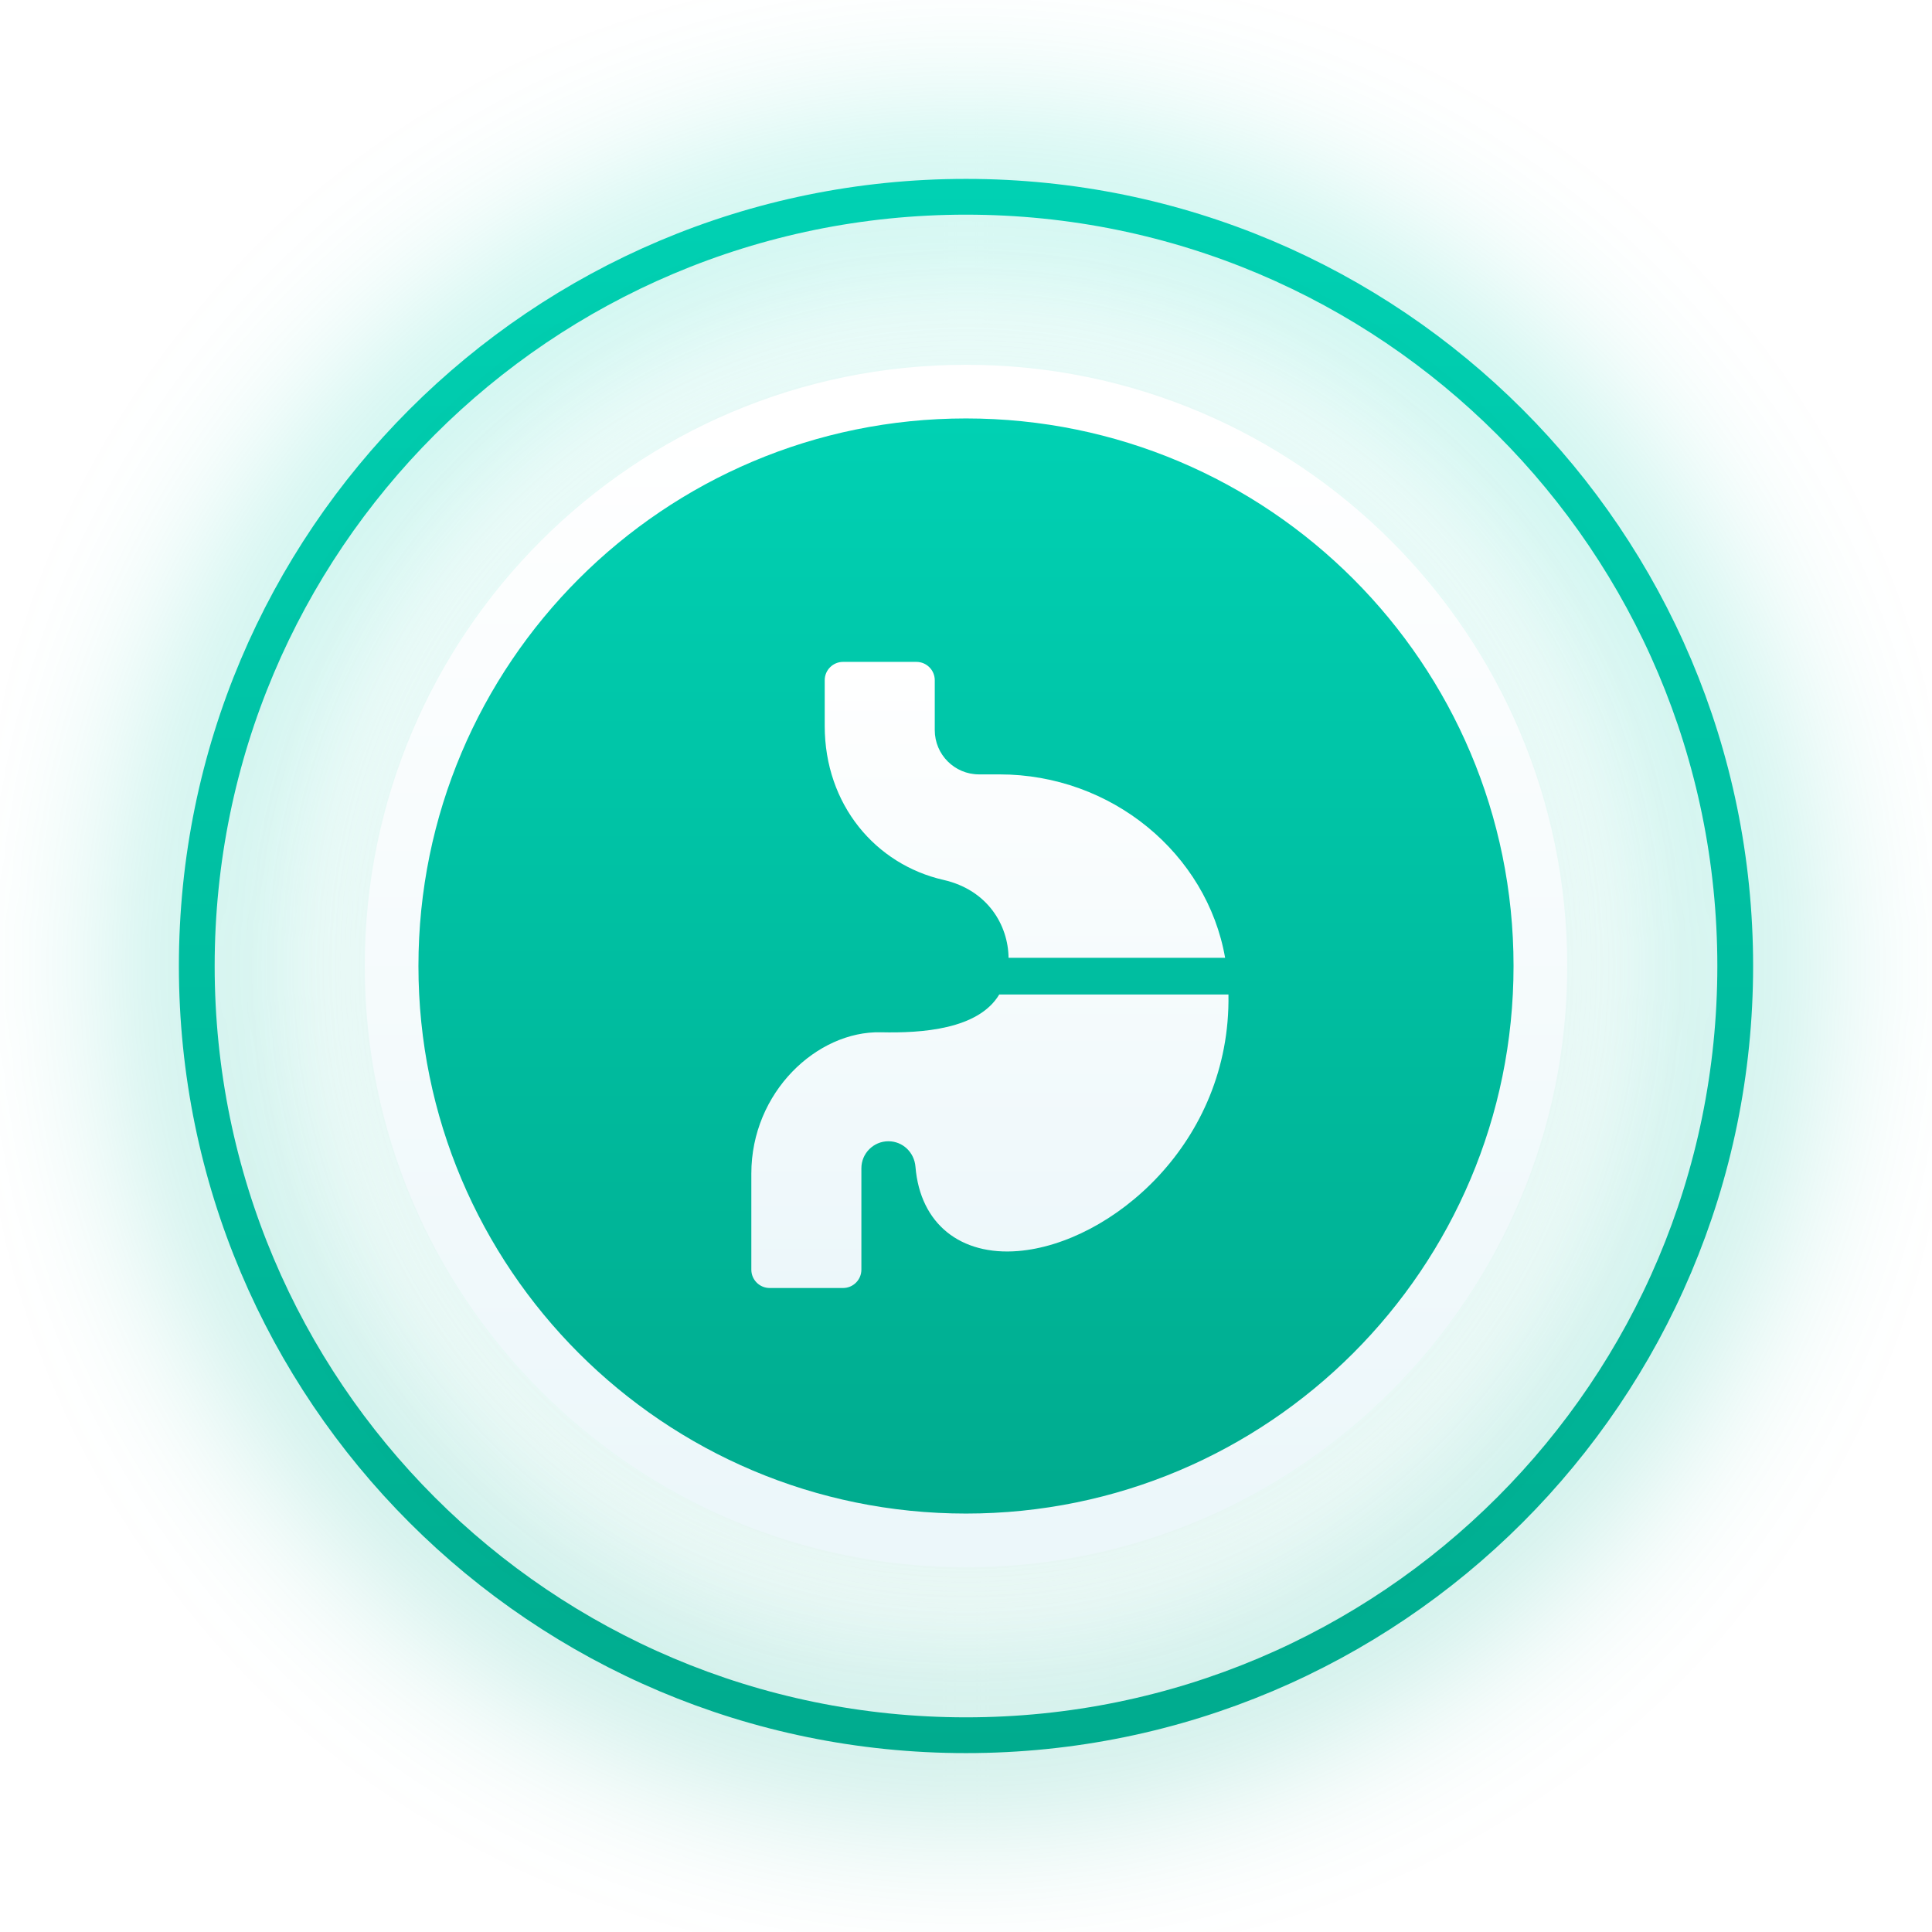
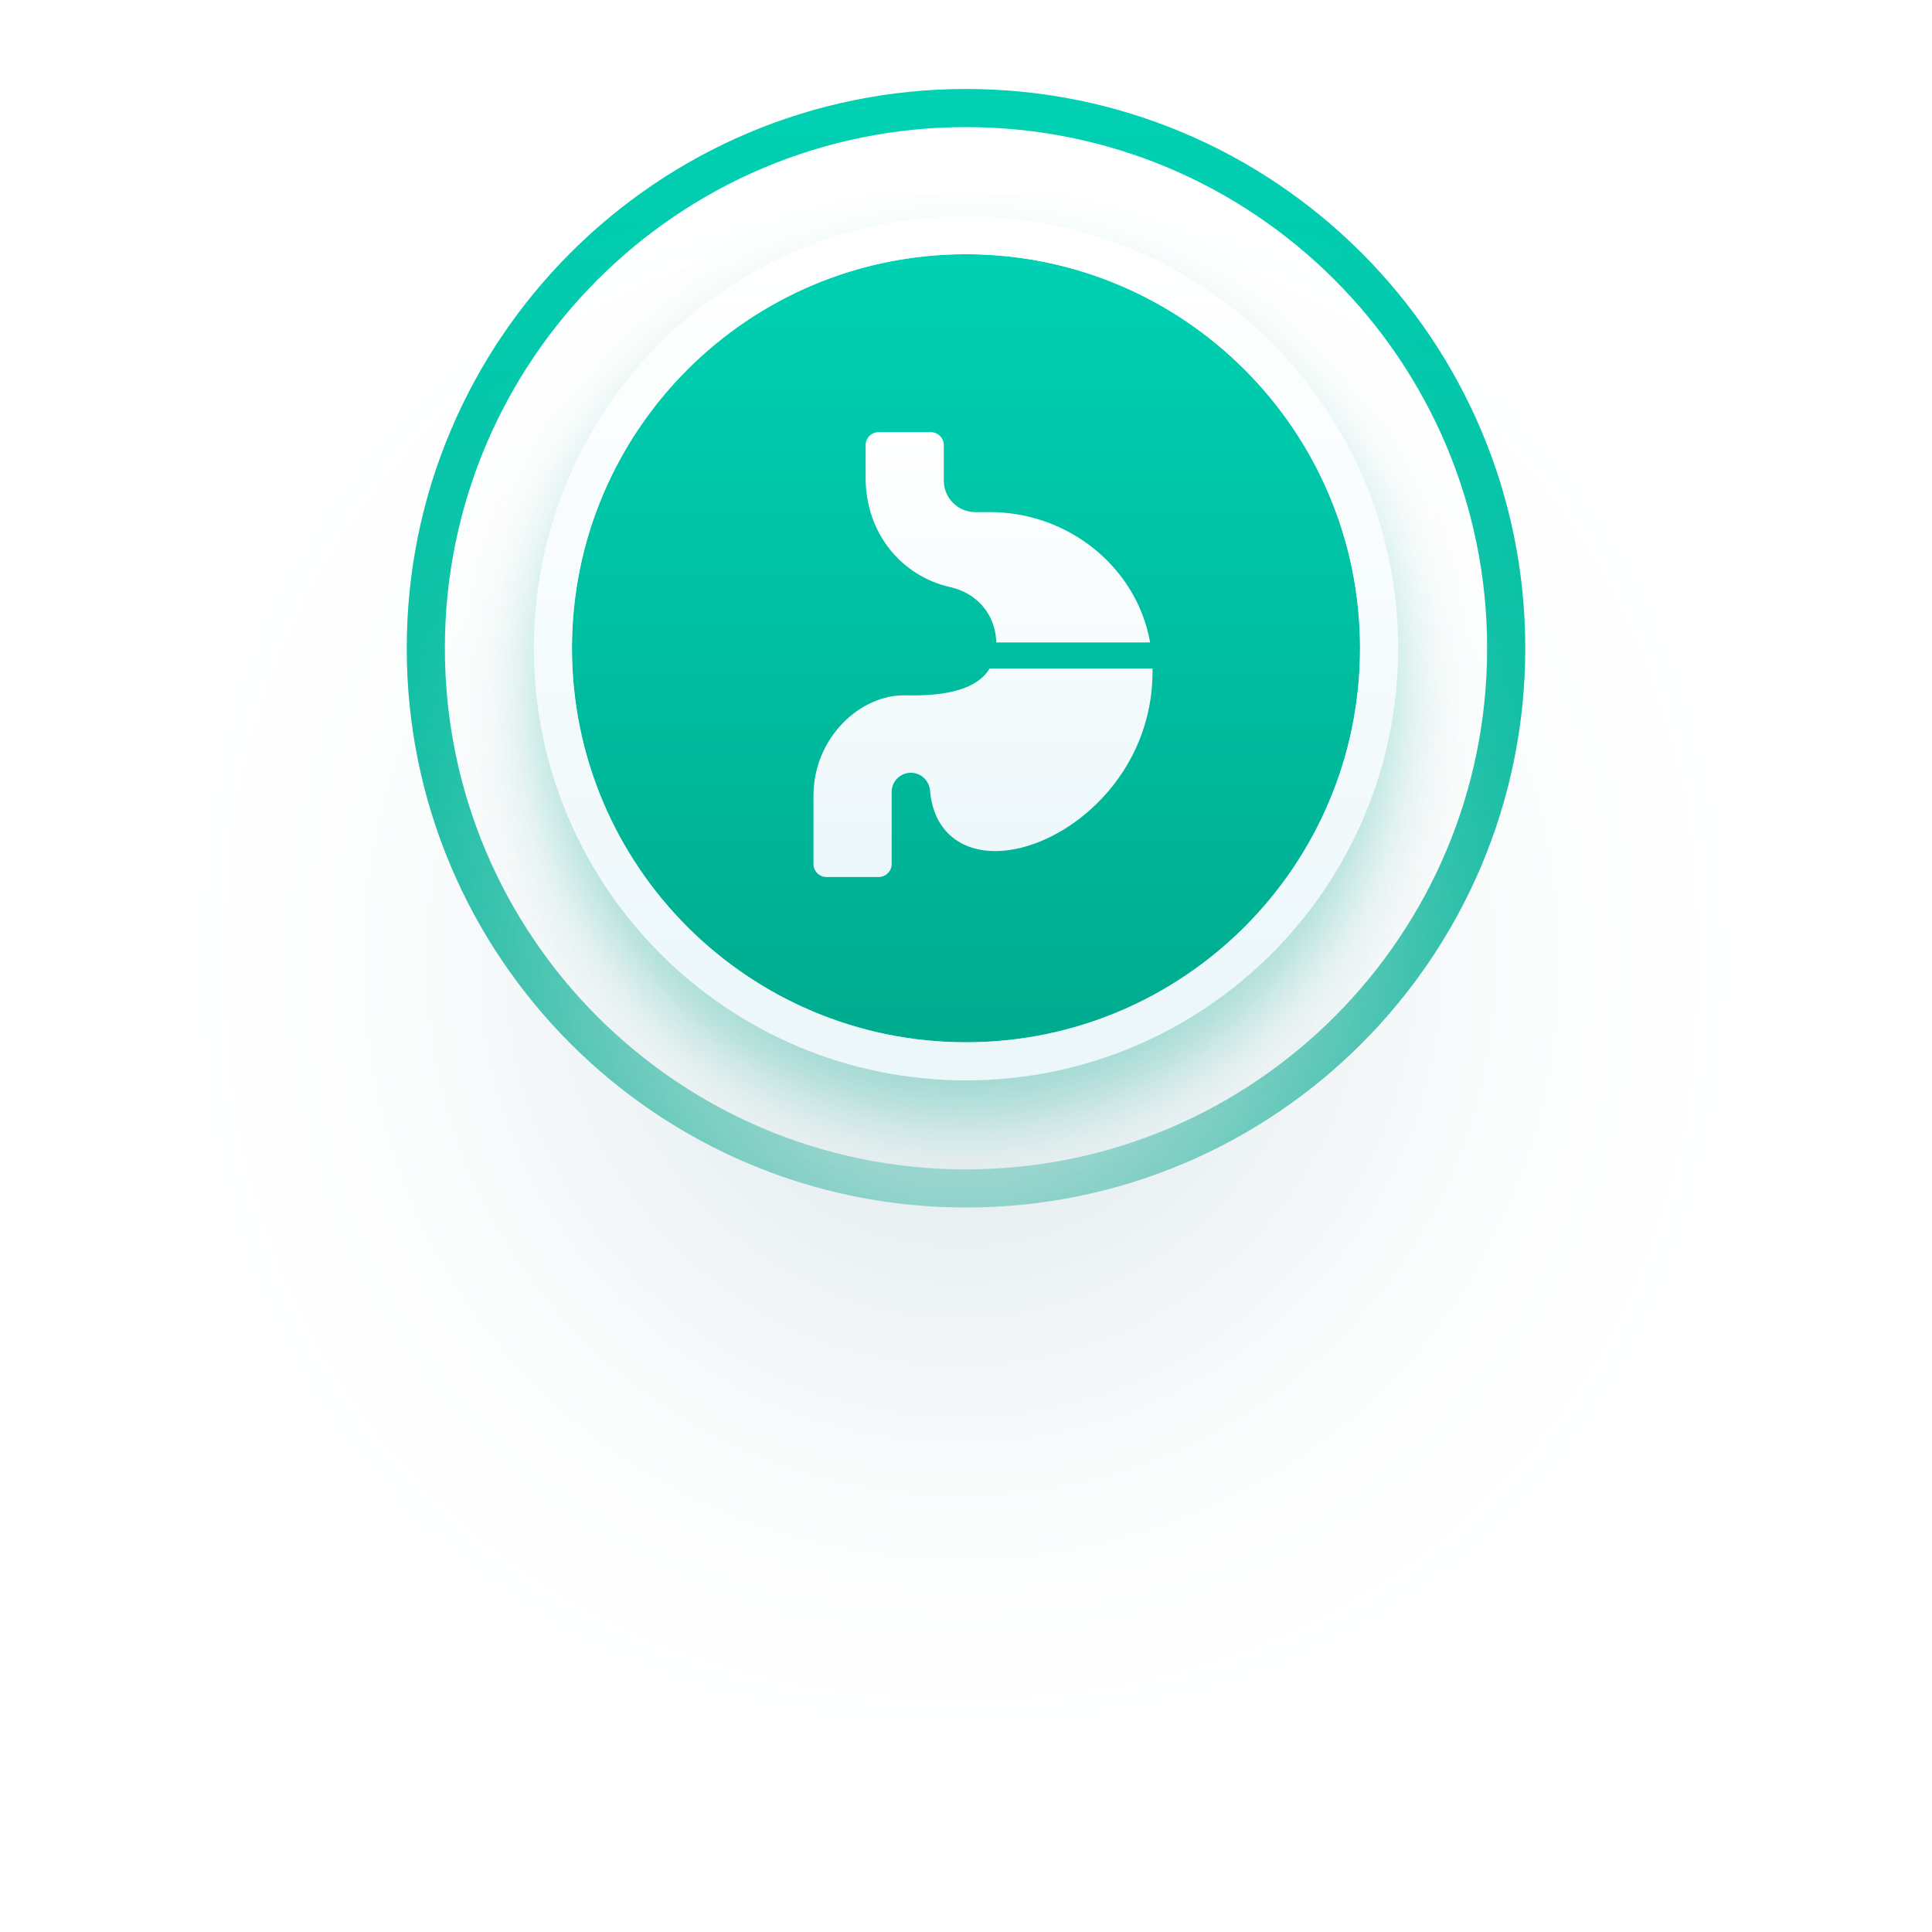
- <svg xmlns="http://www.w3.org/2000/svg" width="108" height="108" viewBox="0 0 108 108" fill="none">
-   <g filter="url(#filter0_f)">
-     <path d="M97 54C97 30.252 77.748 11 54 11C30.252 11 11 30.252 11 54C11 77.748 30.252 97 54 97C77.748 97 97 77.748 97 54Z" stroke="url(#paint0_linear)" stroke-width="2" />
+ <svg xmlns="http://www.w3.org/2000/svg" width="152" height="152" viewBox="0 0 152 152" fill="none">
+   <circle cx="76" cy="51" r="42.5" stroke="url(#paint0_linear)" stroke-width="3" />
+   <g filter="url(#filter0_d)">
+     <rect x="45" y="20" width="61.217" height="61.217" rx="30.609" fill="url(#paint1_linear)" />
  </g>
-   <path d="M97 54C97 30.252 77.748 11 54 11C30.252 11 11 30.252 11 54C11 77.748 30.252 97 54 97C77.748 97 97 77.748 97 54Z" stroke="url(#paint1_linear)" stroke-width="2" />
-   <g opacity="0.5" filter="url(#filter1_f)">
-     <path opacity="0.5" d="M84.799 54C84.799 36.99 71.01 23.2 53.999 23.2C36.989 23.2 23.199 36.99 23.199 54C23.199 71.011 36.989 84.8 53.999 84.8C71.01 84.8 84.799 71.011 84.799 54Z" fill="url(#paint2_linear)" />
+   <g filter="url(#filter1_d)">
+     <circle cx="76" cy="51" r="31" fill="url(#paint2_linear)" />
+     <circle cx="76" cy="51" r="32.5" stroke="url(#paint3_linear)" stroke-width="3" />
  </g>
-   <path d="M86.108 54C86.108 36.267 71.733 21.891 53.999 21.891C36.266 21.891 21.891 36.267 21.891 54C21.891 71.733 36.266 86.109 53.999 86.109C71.733 86.109 86.108 71.733 86.108 54Z" fill="url(#paint3_linear)" stroke="url(#paint4_linear)" stroke-width="3" />
-   <path d="M68.671 55.594H55.858C54.685 57.55 51.517 57.758 49.242 57.705C45.674 57.622 42 61.051 42 65.602V70.975C42 71.541 42.459 72 43.025 72H47.127C47.693 72 48.152 71.541 48.152 70.975V65.306C48.152 64.474 48.83 63.797 49.662 63.797C50.457 63.797 51.108 64.409 51.175 65.222C51.44 68.442 53.717 70.193 56.908 69.934C62.077 69.516 68.812 63.904 68.671 55.594ZM52.744 49.188C55.223 49.754 56.358 51.727 56.379 53.543H68.485C67.465 47.711 62.133 43.289 55.874 43.289H54.729C53.361 43.289 52.254 42.182 52.254 40.814V38.025C52.254 37.459 51.794 37 51.228 37H47.127C46.561 37 46.102 37.459 46.102 38.025V40.577C46.102 44.992 48.954 48.325 52.744 49.188Z" fill="url(#paint5_linear)" />
+   <path d="M90.671 52.594H77.859C76.685 54.55 73.517 54.758 71.242 54.705C67.674 54.622 64 58.051 64 62.602V67.975C64 68.541 64.459 69 65.025 69H69.127C69.693 69 70.152 68.541 70.152 67.975V62.306C70.152 61.474 70.83 60.797 71.662 60.797C72.457 60.797 73.108 61.409 73.174 62.222C73.44 65.442 75.717 67.193 78.908 66.934C84.076 66.516 90.812 60.904 90.671 52.594V52.594ZM74.744 46.188C77.223 46.754 78.358 48.727 78.379 50.543H90.485C89.465 44.711 84.133 40.289 77.874 40.289H76.729C75.361 40.289 74.254 39.182 74.254 37.814V35.025C74.254 34.459 73.794 34 73.228 34H69.127C68.561 34 68.102 34.459 68.102 35.025V37.577C68.102 41.992 70.954 45.325 74.744 46.188Z" fill="url(#paint4_linear)" />
  <defs>
-     <filter id="filter0_f" x="0" y="0" width="108" height="108" filterUnits="userSpaceOnUse" color-interpolation-filters="sRGB">
+     <filter id="filter0_d" x="0" y="0" width="151.217" height="151.217" filterUnits="userSpaceOnUse" color-interpolation-filters="sRGB">
      <feFlood flood-opacity="0" result="BackgroundImageFix" />
-       <feBlend mode="normal" in="SourceGraphic" in2="BackgroundImageFix" result="shape" />
-       <feGaussianBlur stdDeviation="5" result="effect1_foregroundBlur" />
+       <feColorMatrix in="SourceAlpha" type="matrix" values="0 0 0 0 0 0 0 0 0 0 0 0 0 0 0 0 0 0 127 0" />
+       <feOffset dy="25" />
+       <feGaussianBlur stdDeviation="22.5" />
+       <feColorMatrix type="matrix" values="0 0 0 0 0.867 0 0 0 0 0.909 0 0 0 0 0.921 0 0 0 1 0" />
+       <feBlend mode="multiply" in2="BackgroundImageFix" result="effect1_dropShadow" />
+       <feBlend mode="normal" in="SourceGraphic" in2="effect1_dropShadow" result="shape" />
    </filter>
-     <filter id="filter1_f" x="13.199" y="13.2" width="81.6" height="81.6" filterUnits="userSpaceOnUse" color-interpolation-filters="sRGB">
+     <filter id="filter1_d" x="37" y="15" width="78" height="78" filterUnits="userSpaceOnUse" color-interpolation-filters="sRGB">
      <feFlood flood-opacity="0" result="BackgroundImageFix" />
-       <feBlend mode="normal" in="SourceGraphic" in2="BackgroundImageFix" result="shape" />
-       <feGaussianBlur stdDeviation="5" result="effect1_foregroundBlur" />
+       <feColorMatrix in="SourceAlpha" type="matrix" values="0 0 0 0 0 0 0 0 0 0 0 0 0 0 0 0 0 0 127 0" />
+       <feOffset dy="3" />
+       <feGaussianBlur stdDeviation="2.5" />
+       <feColorMatrix type="matrix" values="0 0 0 0 0 0 0 0 0 0.671 0 0 0 0 0.558 0 0 0 0.3 0" />
+       <feBlend mode="multiply" in2="BackgroundImageFix" result="effect1_dropShadow" />
+       <feBlend mode="normal" in="SourceGraphic" in2="effect1_dropShadow" result="shape" />
    </filter>
-     <linearGradient id="paint0_linear" x1="54" y1="10" x2="54" y2="98" gradientUnits="userSpaceOnUse">
+     <linearGradient id="paint0_linear" x1="76" y1="7" x2="76" y2="95" gradientUnits="userSpaceOnUse">
      <stop stop-color="#00D1B3" />
      <stop offset="1" stop-color="#00AB8E" />
    </linearGradient>
-     <linearGradient id="paint1_linear" x1="54" y1="10" x2="54" y2="98" gradientUnits="userSpaceOnUse">
+     <linearGradient id="paint1_linear" x1="75.609" y1="20" x2="75.609" y2="81.217" gradientUnits="userSpaceOnUse">
+       <stop stop-color="#D9FCF8" />
+       <stop offset="1" stop-color="white" />
+     </linearGradient>
+     <linearGradient id="paint2_linear" x1="76" y1="20" x2="76" y2="82" gradientUnits="userSpaceOnUse">
      <stop stop-color="#00D1B3" />
      <stop offset="1" stop-color="#00AB8E" />
    </linearGradient>
-     <linearGradient id="paint2_linear" x1="53.999" y1="23.2" x2="53.999" y2="84.8" gradientUnits="userSpaceOnUse">
-       <stop stop-color="#00D1B3" />
-       <stop offset="1" stop-color="#00AB8E" />
-     </linearGradient>
-     <linearGradient id="paint3_linear" x1="53.999" y1="23.391" x2="53.999" y2="84.609" gradientUnits="userSpaceOnUse">
-       <stop stop-color="#00D1B3" />
-       <stop offset="1" stop-color="#00AB8E" />
-     </linearGradient>
-     <linearGradient id="paint4_linear" x1="53.999" y1="23.391" x2="53.999" y2="84.609" gradientUnits="userSpaceOnUse">
+     <linearGradient id="paint3_linear" x1="76" y1="20" x2="76" y2="82" gradientUnits="userSpaceOnUse">
      <stop stop-color="white" />
      <stop offset="1" stop-color="#ECF7FA" />
    </linearGradient>
-     <linearGradient id="paint5_linear" x1="55.337" y1="37" x2="55.337" y2="72" gradientUnits="userSpaceOnUse">
+     <linearGradient id="paint4_linear" x1="77.337" y1="34" x2="77.337" y2="69" gradientUnits="userSpaceOnUse">
      <stop stop-color="white" />
      <stop offset="1" stop-color="#ECF7FA" />
    </linearGradient>
  </defs>
</svg>
